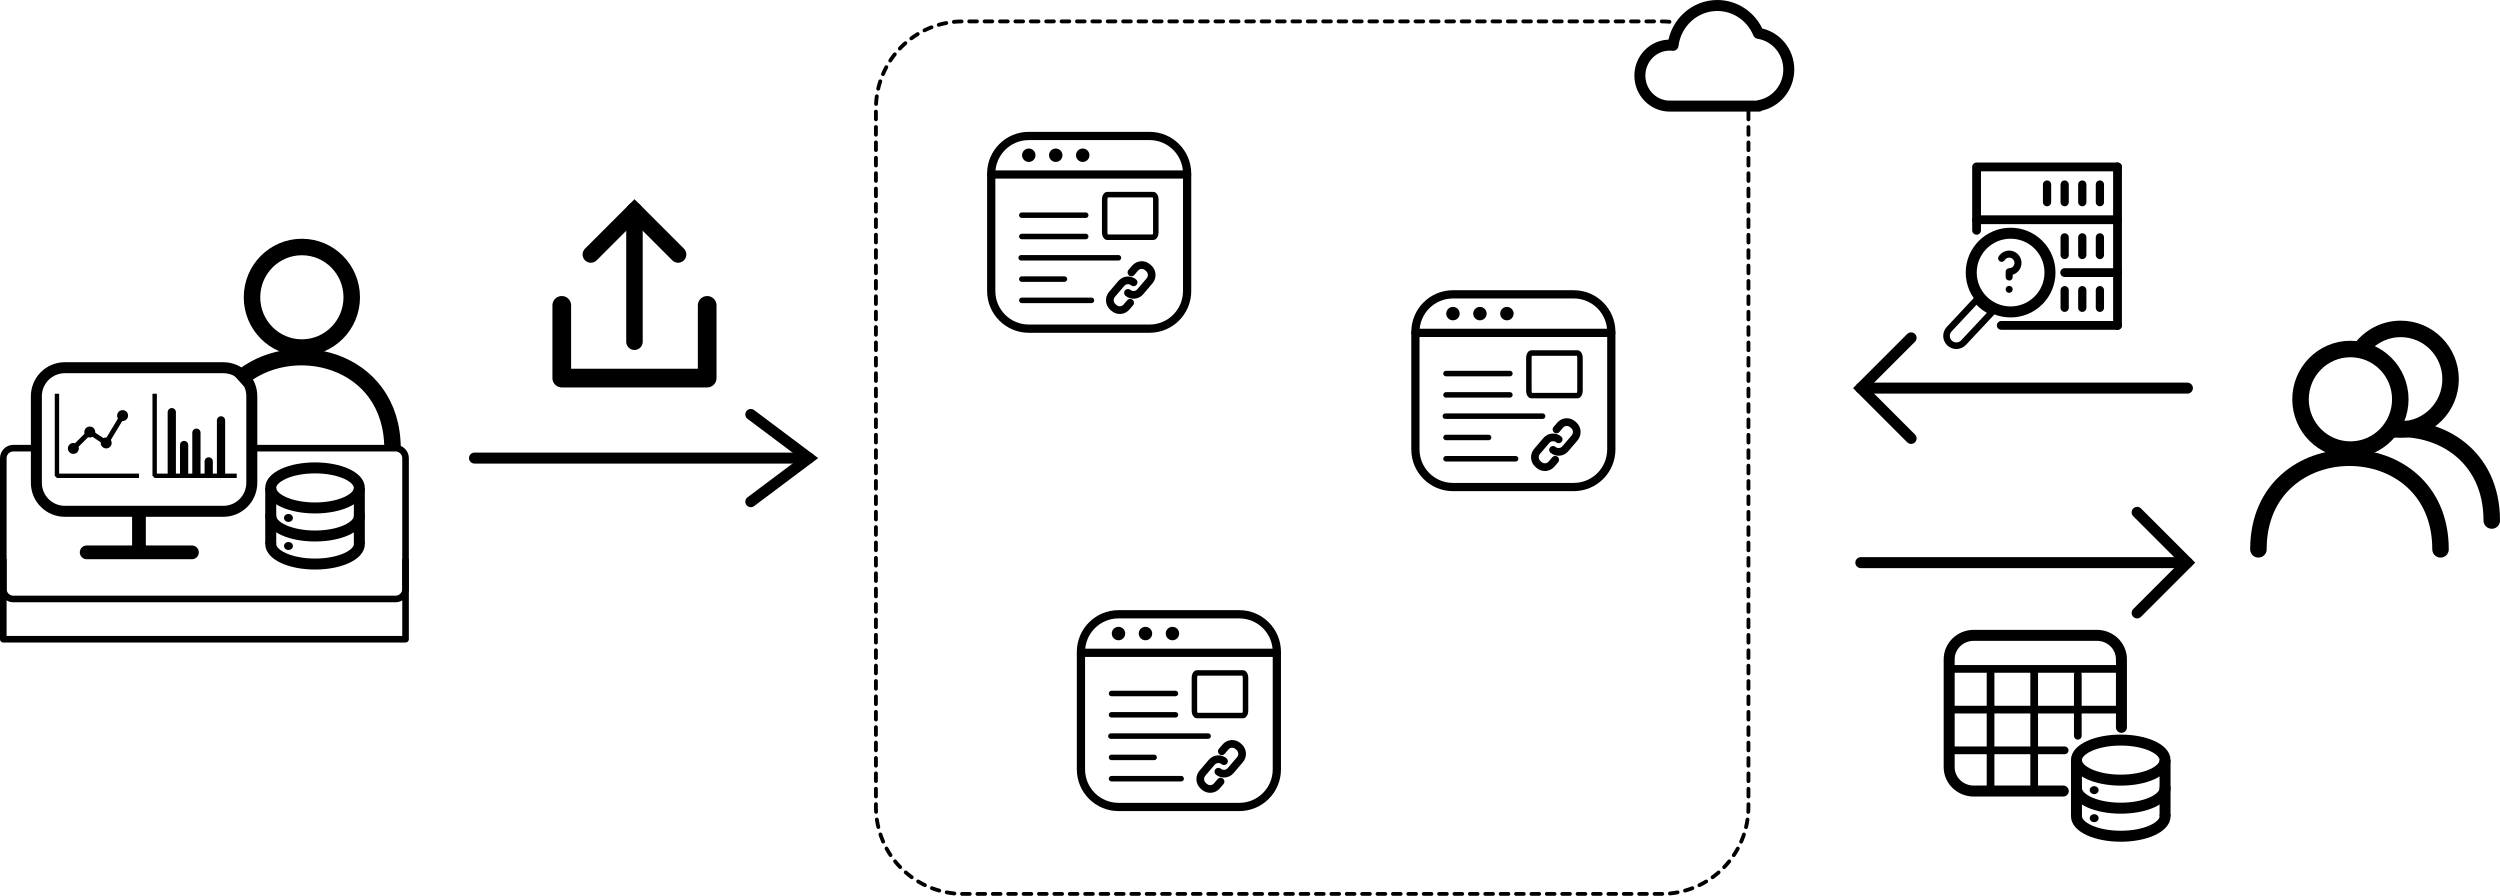
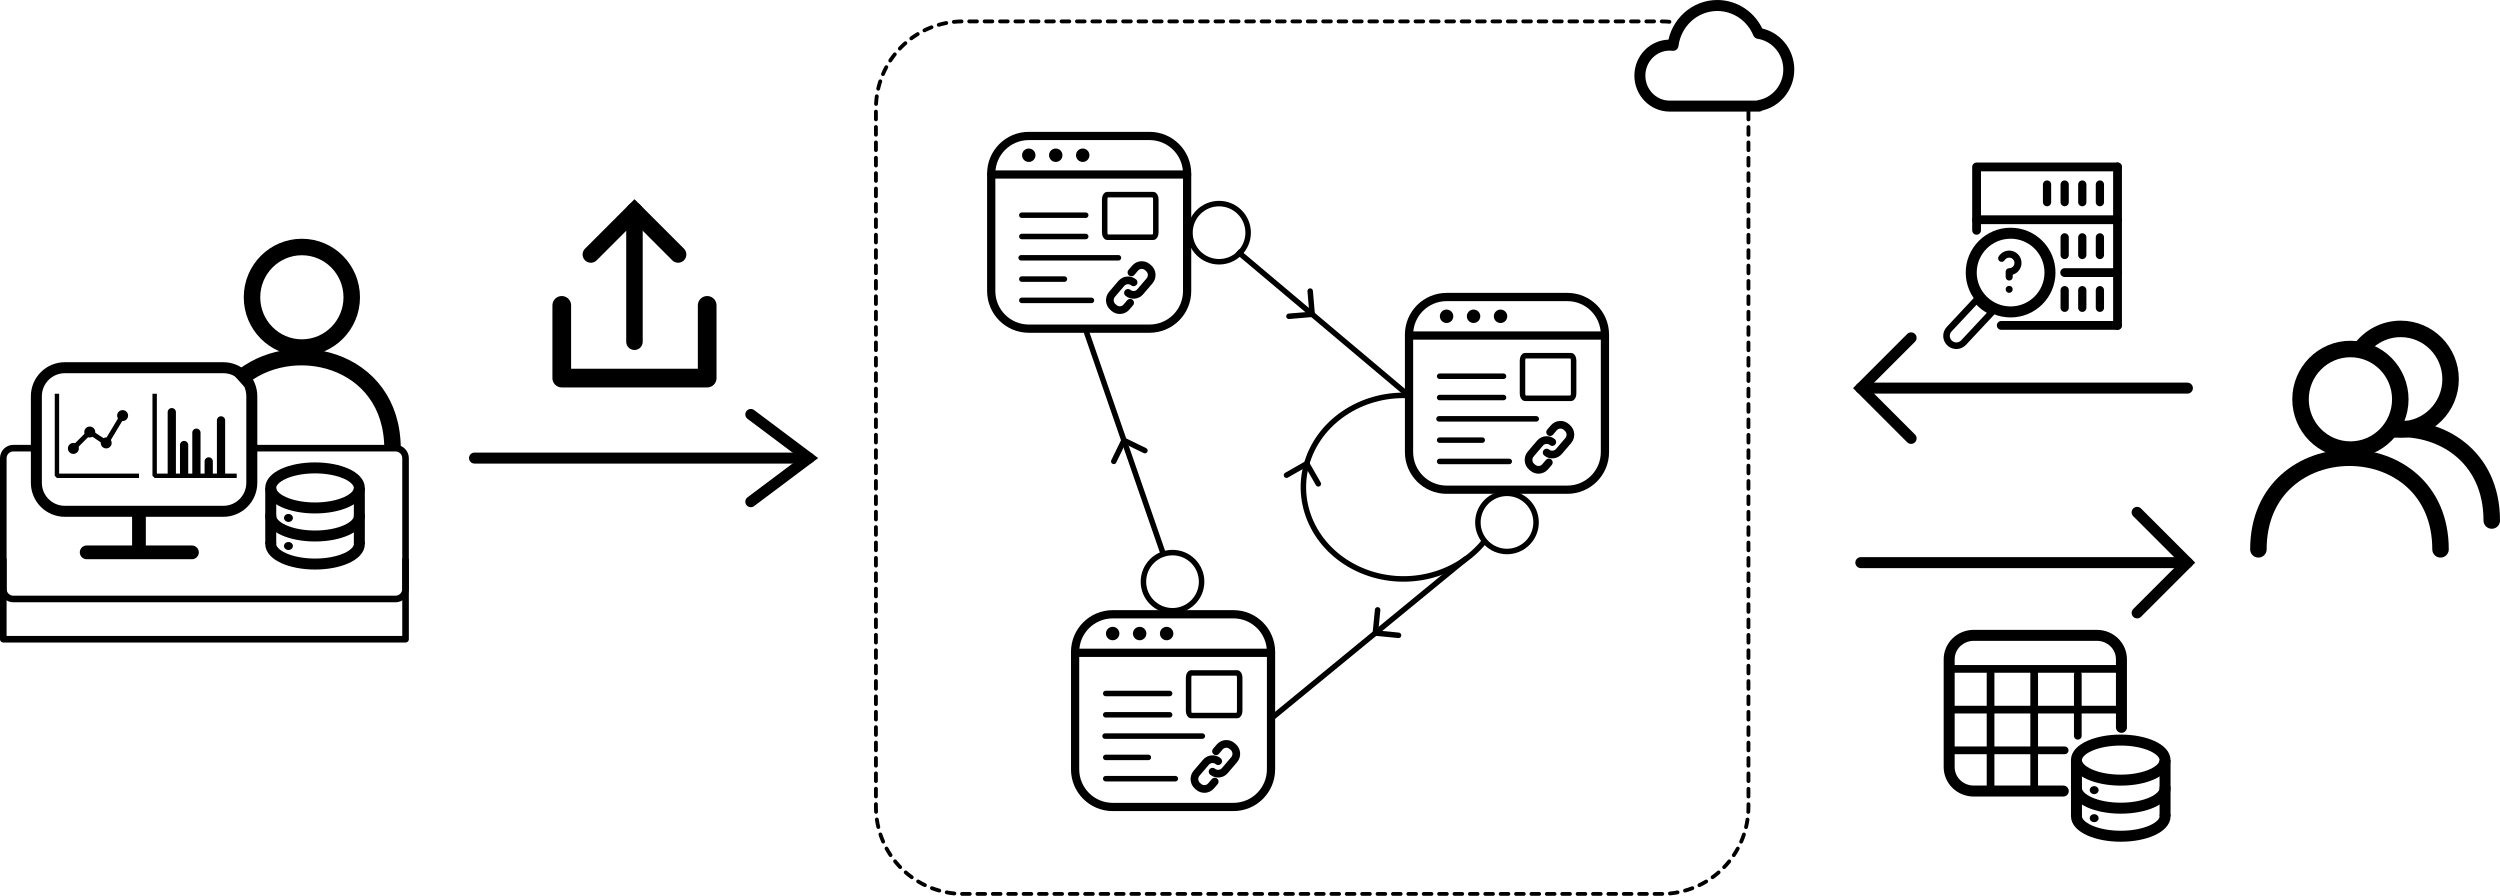
- <svg xmlns="http://www.w3.org/2000/svg" width="227.431mm" height="81.496mm" viewBox="0 0 227.431 81.496" version="1.1" id="svg653" xml:space="preserve">
+ <svg xmlns="http://www.w3.org/2000/svg" xml:space="preserve" id="svg653" version="1.1" viewBox="0 0 227.431 81.496" height="81.496mm" width="227.431mm">
  <defs id="defs650">
    <rect x="20" y="420" width="86.876" height="21.833" id="rect10277" />
    <rect x="170" y="155" width="100" height="35" id="rect10271" />
  </defs>
  <g id="layer5" transform="translate(-0.4892395)">
    <ellipse style="fill:none;stroke:#000000;stroke-width:1.5;stroke-linecap:butt;stroke-linejoin:bevel;stroke-dasharray:none;stroke-opacity:1" id="head-7" cx="214.312" cy="36.326" rx="4.538" ry="4.576" />
    <path style="fill:none;stroke:#000000;stroke-width:1.5;stroke-linecap:round;stroke-linejoin:bevel;stroke-dasharray:none;stroke-opacity:1" d="m 205.942,49.975 c 0,-11.112 16.568,-11.112 16.568,0" id="path43144-1" />
    <path style="fill:none;stroke:#000000;stroke-width:1.5;stroke-linecap:butt;stroke-linejoin:bevel;stroke-dasharray:none;stroke-opacity:1" d="m 215.189,31.844 a 4.538,4.576 0 0 1 3.698,-1.923 4.538,4.576 0 0 1 4.538,4.576 v 0 a 4.538,4.576 0 0 1 -4.538,4.576 4.538,4.576 0 0 1 -0.912,-0.093" id="head-0" />
    <path id="path43144-3" style="fill:none;stroke:#000000;stroke-width:1.5;stroke-linecap:round;stroke-linejoin:bevel;stroke-dasharray:none;stroke-opacity:1" d="m 218.014,39.06 c 4.411,-0.418 9.156,2.346 9.156,8.293" />
  </g>
  <g id="layer13" transform="translate(-0.4892395)">
    <g id="layer1-5-0" transform="matrix(3.457632,0,0,3.457632,160.1036,90.30577)" style="stroke:#000000;stroke-width:0.289;stroke-dasharray:none;stroke-opacity:1">
      <ellipse style="fill:none;stroke:#000000;stroke-width:0.289;stroke-linecap:round;stroke-linejoin:bevel;stroke-dasharray:none;stroke-opacity:1" id="path51299-21" cx="9.635" cy="-6.119" rx="1.166" ry="0.527" />
      <path id="path52558-0" style="fill:none;stroke:#000000;stroke-width:0.289;stroke-linecap:round;stroke-linejoin:bevel;stroke-dasharray:none;stroke-opacity:1" d="m 8.47,-5.381 a 1.166,0.527 0 0 0 1.166,0.527 1.166,0.527 0 0 0 1.166,-0.527" />
      <path id="path52558-9-5" style="fill:none;stroke:#000000;stroke-width:0.289;stroke-linecap:round;stroke-linejoin:bevel;stroke-dasharray:none;stroke-opacity:1" d="m 8.47,-4.643 a 1.166,0.527 0 0 0 1.166,0.527 1.166,0.527 0 0 0 1.166,-0.527" />
      <path style="fill:none;stroke:#000000;stroke-width:0.289;stroke-linecap:butt;stroke-linejoin:bevel;stroke-dasharray:none;stroke-opacity:1" d="m 8.47,-6.119 v 1.476" id="path51781-11" />
      <path style="display:inline;fill:none;stroke:#000000;stroke-width:0.289;stroke-linecap:butt;stroke-linejoin:bevel;stroke-dasharray:none;stroke-opacity:1" d="m 10.801,-6.119 v 1.476" id="path51783-08" />
      <ellipse style="fill:#000000;fill-opacity:1;stroke:none;stroke-width:0.289;stroke-linecap:round;stroke-linejoin:miter;stroke-dasharray:none;stroke-opacity:1" id="path52588-5" cx="8.936" cy="-5.329" rx="0.117" ry="0.105" />
      <ellipse style="fill:#000000;fill-opacity:1;stroke:none;stroke-width:0.289;stroke-linecap:round;stroke-linejoin:miter;stroke-dasharray:none;stroke-opacity:1" id="path52588-7-0" cx="8.936" cy="-4.591" rx="0.117" ry="0.105" />
    </g>
    <g id="layer15">
      <path id="rect10556" style="fill:none;fill-opacity:1;stroke:#000000;stroke-width:1;stroke-linecap:round;stroke-linejoin:miter;stroke-dasharray:none;stroke-dashoffset:0;stroke-opacity:1" d="m 188.19,71.964 h -8.141 c -1.24,0 -2.239,-0.972 -2.239,-2.179 v -9.807 c 0,-1.207 0.998,-2.179 2.239,-2.179 v 0 h 11.194 c 1.24,0 2.239,0.972 2.239,2.179 v 6.191" />
      <path style="fill:none;fill-opacity:1;stroke:#000000;stroke-width:0.7;stroke-linecap:butt;stroke-linejoin:miter;stroke-dasharray:none;stroke-dashoffset:0;stroke-opacity:1" d="m 177.606,60.851 h 15.875" id="path10626" />
      <path style="fill:none;fill-opacity:1;stroke:#000000;stroke-width:0.7;stroke-linecap:square;stroke-linejoin:miter;stroke-dasharray:none;stroke-dashoffset:0;stroke-opacity:1" d="m 177.885,64.556 h 14.789" id="path10634" />
      <path style="fill:none;fill-opacity:1;stroke:#000000;stroke-width:0.7;stroke-linecap:round;stroke-linejoin:miter;stroke-dasharray:none;stroke-dashoffset:0;stroke-opacity:1" d="m 178.009,68.26 h 10.308" id="path10636" />
      <path style="fill:none;fill-opacity:1;stroke:#000000;stroke-width:0.7;stroke-linecap:square;stroke-linejoin:miter;stroke-dasharray:none;stroke-dashoffset:0;stroke-opacity:1" d="m 181.575,61.329 v 10.128" id="path10628" />
      <path style="fill:none;fill-opacity:1;stroke:#000000;stroke-width:0.7;stroke-linecap:square;stroke-linejoin:miter;stroke-dasharray:none;stroke-dashoffset:0;stroke-opacity:1" d="M 185.544,61.329 V 71.507" id="path10630" />
      <path style="fill:none;fill-opacity:1;stroke:#000000;stroke-width:0.7;stroke-linecap:round;stroke-linejoin:miter;stroke-dasharray:none;stroke-dashoffset:0;stroke-opacity:1" d="m 189.513,61.344 v 5.592" id="path10632" />
    </g>
    <path style="fill:none;fill-opacity:1;stroke:#000000;stroke-width:1;stroke-linecap:round;stroke-linejoin:miter;stroke-dasharray:none;stroke-dashoffset:0;stroke-opacity:1;paint-order:normal" d="m 194.909,46.61 4.574,4.574 -4.574,4.574" id="path106938-8" />
    <path style="fill:none;fill-opacity:1;stroke:#000000;stroke-width:1;stroke-linecap:round;stroke-linejoin:round;stroke-dasharray:none;stroke-dashoffset:0;stroke-opacity:1" d="m 169.773,51.184 h 29.71" id="path82056-6" />
  </g>
  <g id="layer12" transform="translate(-0.4892395)">
    <g id="layer1-59" transform="matrix(1.21147,0,0,1.210878,177.0984,13.58439)" style="stroke-width:0.222">
      <path style="fill:none;stroke:#000000;stroke-width:0.619;stroke-linecap:round;stroke-linejoin:round;stroke-dasharray:none" d="M 11.906,10.583 V 11.906" id="path83544" />
      <path style="fill:none;stroke:#000000;stroke-width:0.619;stroke-linecap:round;stroke-linejoin:round;stroke-dasharray:none" d="M 10.583,10.583 V 11.906" id="path84058" />
      <path style="fill:none;stroke:#000000;stroke-width:0.619;stroke-linecap:round;stroke-linejoin:round;stroke-dasharray:none" d="M 9.26,10.583 V 11.906" id="path84060" />
      <path style="fill:none;stroke:#000000;stroke-width:0.619;stroke-linecap:round;stroke-linejoin:round;stroke-dasharray:none" d="M 11.906,6.615 V 7.937" id="path83542" />
      <path style="fill:none;stroke:#000000;stroke-width:0.619;stroke-linecap:round;stroke-linejoin:round;stroke-dasharray:none" d="M 10.583,6.615 V 7.937" id="path84056" />
      <path style="fill:none;stroke:#000000;stroke-width:0.619;stroke-linecap:round;stroke-linejoin:round;stroke-dasharray:none" d="M 9.26,6.615 V 7.937" id="path84062" />
      <path style="fill:none;stroke:#000000;stroke-width:0.619;stroke-linecap:round;stroke-linejoin:round;stroke-dasharray:none" d="M 11.906,2.646 V 3.969" id="path83538" />
      <path style="fill:none;stroke:#000000;stroke-width:0.619;stroke-linecap:round;stroke-linejoin:round;stroke-dasharray:none" d="M 10.583,2.646 V 3.969" id="path84054" />
      <path style="fill:none;stroke:#000000;stroke-width:0.619;stroke-linecap:round;stroke-linejoin:round;stroke-dasharray:none" d="M 9.26,2.646 V 3.969" id="path84064" />
      <path style="fill:none;stroke:#000000;stroke-width:0.619;stroke-linecap:round;stroke-linejoin:round;stroke-dasharray:none" d="M 7.937,2.646 V 3.969" id="path84066" />
      <path style="fill:none;stroke:#000000;stroke-width:0.661;stroke-linecap:round;stroke-linejoin:round;stroke-dasharray:none" d="M 13.229,5.292 H 2.646" id="path84050" />
      <path style="fill:none;stroke:#000000;stroke-width:0.661;stroke-linecap:round;stroke-linejoin:round;stroke-dasharray:none" d="M 13.229,9.26 H 9.26" id="path84048" />
      <path style="fill:none;stroke:#000000;stroke-width:0.661;stroke-linecap:round;stroke-linejoin:round;stroke-dasharray:none" d="M 13.229,1.323 V 13.229" id="path83546" />
      <path style="fill:none;stroke:#000000;stroke-width:0.661;stroke-linecap:round;stroke-linejoin:round;stroke-dasharray:none" d="M 13.229,13.229 H 4.498" id="path84046" />
      <path style="fill:none;stroke:#000000;stroke-width:0.661;stroke-linecap:round;stroke-linejoin:round;stroke-dasharray:none" d="M 2.646,6.085 V 1.323 l 10.583,10e-8" id="path84052" />
      <path id="rect83548" style="fill:none;stroke:#000000;stroke-width:0.495;stroke-linecap:round;stroke-linejoin:round;stroke-dasharray:none" d="m 2.649,11.306 -2.061,2.206 c -0.28,0.299 -0.264,0.765 0.035,1.045 0.299,0.28 0.765,0.263 1.045,-0.036 l 2.161,-2.313 A 2.957,2.957 0 0 1 3.67,12.136 2.957,2.957 0 0 1 3.499,12.045 2.957,2.957 0 0 1 3.335,11.943 2.957,2.957 0 0 1 3.177,11.83 2.957,2.957 0 0 1 3.028,11.707 2.957,2.957 0 0 1 2.887,11.575 2.957,2.957 0 0 1 2.755,11.434 2.957,2.957 0 0 1 2.649,11.306 Z" />
      <circle style="fill:none;stroke:#000000;stroke-width:0.826;stroke-linecap:round;stroke-linejoin:round;stroke-dasharray:none" id="path84044" cx="5.201" cy="9.26" r="2.957" />
      <path fill="#000000" d="m 6.019,8.534 a 0.926,0.926 0 0 0 -1.728,-0.463 0.265,0.265 0 0 0 0.458,0.265 0.398,0.398 0 0 1 0.344,-0.198 0.397,0.397 0 1 1 0,0.794 h -6.46e-4 a 0.251,0.251 0 0 0 -0.05,0.01 0.273,0.273 0 0 0 -0.053,0.011 0.26,0.26 0 0 0 -0.041,0.028 0.267,0.267 0 0 0 -0.043,0.029 0.266,0.266 0 0 0 -0.031,0.046 0.259,0.259 0 0 0 -0.026,0.038 0.271,0.271 0 0 0 -0.011,0.056 0.251,0.251 0 0 0 -0.009,0.047 v 0.265 l 6.14e-4,0.003 2.91e-4,0.13 a 0.265,0.265 0 0 0 0.265,0.264 h 6.45e-4 a 0.265,0.265 0 0 0 0.264,-0.265 l -4.05e-4,-0.175 a 0.924,0.924 0 0 0 0.661,-0.883 z m -1.112,1.797 a 0.265,0.265 0 0 0 0.185,0.452 0.274,0.274 0 0 0 0.188,-0.077 0.269,0.269 0 0 0 0,-0.376 0.274,0.274 0 0 0 -0.373,-2.1e-5 z" id="path84447" style="stroke-width:0.059" />
    </g>
    <path style="fill:none;fill-opacity:1;stroke:#000000;stroke-width:1;stroke-linecap:round;stroke-linejoin:round;stroke-dasharray:none;stroke-dashoffset:0;stroke-opacity:1" d="M 199.483,35.309 H 169.773" id="path82056" />
    <path style="fill:none;fill-opacity:1;stroke:#000000;stroke-width:1;stroke-linecap:round;stroke-linejoin:miter;stroke-dasharray:none;stroke-dashoffset:0;stroke-opacity:1;paint-order:normal" d="m 174.347,30.735 -4.574,4.574 4.574,4.574" id="path106938" />
  </g>
  <g id="layer11" transform="translate(-0.4892395)">
    <path style="fill:none;stroke:#000000;stroke-width:1;stroke-linecap:round;stroke-linejoin:round;stroke-dasharray:none;stroke-dashoffset:0;stroke-opacity:1" d="M 43.656,41.672 H 74.083" id="path8798" />
    <path style="fill:none;stroke:#000000;stroke-width:1;stroke-linecap:round;stroke-linejoin:miter;stroke-dasharray:none;stroke-dashoffset:0;stroke-opacity:1" d="m 68.792,37.703 5.292,3.969 -5.292,3.969" id="path8807" />
    <path style="fill:none;stroke:#000000;stroke-width:1.7;stroke-linecap:round;stroke-linejoin:round;stroke-dasharray:none;stroke-dashoffset:0;stroke-opacity:1" d="m 64.823,27.781 v 6.615 H 51.594 v -6.615" id="path10263" />
    <path style="fill:none;stroke:#000000;stroke-width:1.5;stroke-linecap:round;stroke-linejoin:round;stroke-dasharray:none;stroke-dashoffset:0;stroke-opacity:1" d="M 58.208,31.089 V 19.182" id="path10265" />
    <path style="fill:none;stroke:#000000;stroke-width:1.5;stroke-linecap:round;stroke-linejoin:miter;stroke-dasharray:none;stroke-dashoffset:0;stroke-opacity:1" d="m 54.24,23.151 3.969,-3.969 3.969,3.969" id="path10267" />
  </g>
  <g id="layer6" transform="translate(-0.4892395)">
    <g id="layer7">
      <rect style="fill:none;stroke:#000000;stroke-width:0.5;stroke-linecap:round;stroke-linejoin:round;stroke-dasharray:none" id="rect55401" width="4.65" height="3.875" x="100.986" y="17.707" ry="0.438" rx="0.231" />
      <rect style="fill:none;stroke:#000000;stroke-width:0.75;stroke-linecap:round;stroke-linejoin:round;stroke-dasharray:none" id="rect55313" width="17.822" height="17.53" x="90.663" y="12.369" ry="3.419" />
      <path style="fill:none;stroke:#000000;stroke-width:0.75;stroke-linecap:round;stroke-linejoin:round;stroke-dasharray:none" d="M 90.669,15.875 H 108.479" id="path55315" />
      <ellipse style="fill:#000000;fill-opacity:1;stroke:none;stroke-width:0.307;stroke-linejoin:miter;stroke-dasharray:none;stroke-dashoffset:0;stroke-opacity:1" id="path20553-2" cx="94.079" cy="14.122" rx="0.611" ry="0.611" />
      <ellipse style="fill:#000000;fill-opacity:1;stroke:none;stroke-width:0.307;stroke-linejoin:miter;stroke-dasharray:none;stroke-dashoffset:0;stroke-opacity:1" id="path20553-6-9" cx="96.533" cy="14.122" rx="0.611" ry="0.611" />
      <ellipse style="fill:#000000;fill-opacity:1;stroke:none;stroke-width:0.307;stroke-linejoin:miter;stroke-dasharray:none;stroke-dashoffset:0;stroke-opacity:1" id="path20553-6-2-3" cx="98.987" cy="14.122" rx="0.611" ry="0.611" />
      <path style="fill:none;stroke:#000000;stroke-width:0.5;stroke-linecap:round;stroke-linejoin:round;stroke-dasharray:none" d="m 93.447,19.577 h 5.812" id="path55391" />
      <path style="fill:none;stroke:#000000;stroke-width:0.5;stroke-linecap:round;stroke-linejoin:round;stroke-dasharray:none" d="m 93.447,21.514 h 5.812" id="path55393" />
      <path style="fill:none;stroke:#000000;stroke-width:0.5;stroke-linecap:round;stroke-linejoin:round;stroke-dasharray:none" d="m 93.387,23.452 h 8.848" id="path55395" />
      <path style="fill:none;stroke:#000000;stroke-width:0.5;stroke-linecap:round;stroke-linejoin:round;stroke-dasharray:none" d="m 93.447,25.389 h 3.875" id="path55397" />
      <path style="fill:none;stroke:#000000;stroke-width:0.5;stroke-linecap:round;stroke-linejoin:round;stroke-dasharray:none" d="m 93.447,27.326 h 6.333" id="path55399" />
      <path id="path6273" style="fill:none;stroke:#000000;stroke-width:0.7;stroke-linecap:round;stroke-linejoin:round;stroke-dasharray:none;stroke-opacity:1" d="m 103.417,24.785 0.331,-0.388 c 0.292,-0.342 0.799,-0.38 1.137,-0.084 l 0.098,0.086 c 0.338,0.296 0.375,0.81 0.083,1.152 l -0.845,0.99 c -0.286,0.336 -0.78,0.378 -1.118,0.101" />
      <path id="path6273-5" style="fill:none;stroke:#000000;stroke-width:0.7;stroke-linecap:round;stroke-linejoin:round;stroke-dasharray:none;stroke-opacity:1" d="m 103.3,27.543 -0.331,0.388 c -0.292,0.342 -0.799,0.38 -1.137,0.084 l -0.098,-0.086 c -0.338,-0.296 -0.375,-0.81 -0.083,-1.152 l 0.845,-0.99 c 0.286,-0.336 0.78,-0.378 1.118,-0.101" />
    </g>
    <g id="layer8">
-       <rect style="fill:none;stroke:#000000;stroke-width:0.5;stroke-linecap:round;stroke-linejoin:round;stroke-dasharray:none" id="rect55401-9" width="4.65" height="3.875" x="139.575" y="32.115" ry="0.438" rx="0.231" />
-       <rect style="fill:none;stroke:#000000;stroke-width:0.75;stroke-linecap:round;stroke-linejoin:round;stroke-dasharray:none" id="rect55313-2" width="17.822" height="17.53" x="129.252" y="26.777" ry="3.419" />
-       <path style="fill:none;stroke:#000000;stroke-width:0.75;stroke-linecap:round;stroke-linejoin:round;stroke-dasharray:none" d="m 129.258,30.283 h 17.811" id="path55315-2" />
-       <ellipse style="fill:#000000;fill-opacity:1;stroke:none;stroke-width:0.307;stroke-linejoin:miter;stroke-dasharray:none;stroke-dashoffset:0;stroke-opacity:1" id="path20553-2-8" cx="132.668" cy="28.53" rx="0.611" ry="0.611" />
-       <ellipse style="fill:#000000;fill-opacity:1;stroke:none;stroke-width:0.307;stroke-linejoin:miter;stroke-dasharray:none;stroke-dashoffset:0;stroke-opacity:1" id="path20553-6-9-9" cx="135.122" cy="28.53" rx="0.611" ry="0.611" />
-       <ellipse style="fill:#000000;fill-opacity:1;stroke:none;stroke-width:0.307;stroke-linejoin:miter;stroke-dasharray:none;stroke-dashoffset:0;stroke-opacity:1" id="path20553-6-2-3-7" cx="137.576" cy="28.53" rx="0.611" ry="0.611" />
-       <path style="fill:none;stroke:#000000;stroke-width:0.5;stroke-linecap:round;stroke-linejoin:round;stroke-dasharray:none" d="m 132.036,33.985 h 5.812" id="path55391-3" />
-       <path style="fill:none;stroke:#000000;stroke-width:0.5;stroke-linecap:round;stroke-linejoin:round;stroke-dasharray:none" d="m 132.036,35.923 h 5.812" id="path55393-6" />
-       <path style="fill:none;stroke:#000000;stroke-width:0.5;stroke-linecap:round;stroke-linejoin:round;stroke-dasharray:none" d="m 131.976,37.86 h 8.848" id="path55395-1" />
-       <path style="fill:none;stroke:#000000;stroke-width:0.5;stroke-linecap:round;stroke-linejoin:round;stroke-dasharray:none" d="m 132.036,39.797 h 3.875" id="path55397-2" />
-       <path style="fill:none;stroke:#000000;stroke-width:0.5;stroke-linecap:round;stroke-linejoin:round;stroke-dasharray:none" d="m 132.036,41.735 h 6.333" id="path55399-9" />
-       <path id="path6273-6" style="fill:none;stroke:#000000;stroke-width:0.7;stroke-linecap:round;stroke-linejoin:round;stroke-dasharray:none;stroke-opacity:1" d="m 142.086,39.07 0.331,-0.388 c 0.292,-0.342 0.799,-0.38 1.137,-0.084 l 0.098,0.086 c 0.338,0.296 0.375,0.81 0.083,1.152 l -0.845,0.99 c -0.286,0.336 -0.78,0.378 -1.118,0.101" />
-       <path id="path6273-5-4" style="fill:none;stroke:#000000;stroke-width:0.7;stroke-linecap:round;stroke-linejoin:round;stroke-dasharray:none;stroke-opacity:1" d="m 141.969,41.828 -0.331,0.388 c -0.292,0.342 -0.799,0.38 -1.137,0.084 l -0.098,-0.086 c -0.338,-0.296 -0.375,-0.81 -0.083,-1.152 l 0.845,-0.99 c 0.286,-0.336 0.78,-0.378 1.118,-0.101" />
+       <rect style="fill:none;stroke:#000000;stroke-width:0.5;stroke-linecap:round;stroke-linejoin:round;stroke-dasharray:none" id="rect55401-9" width="4.65" height="3.875" x="138.995" y="32.358" ry="0.438" rx="0.231" />
+       <rect style="fill:none;stroke:#000000;stroke-width:0.75;stroke-linecap:round;stroke-linejoin:round;stroke-dasharray:none" id="rect55313-2" width="17.822" height="17.53" x="128.672" y="27.02" ry="3.419" />
+       <path style="fill:none;stroke:#000000;stroke-width:0.75;stroke-linecap:round;stroke-linejoin:round;stroke-dasharray:none" d="m 128.678,30.526 h 17.811" id="path55315-2" />
+       <ellipse style="fill:#000000;fill-opacity:1;stroke:none;stroke-width:0.307;stroke-linejoin:miter;stroke-dasharray:none;stroke-dashoffset:0;stroke-opacity:1" id="path20553-2-8" cx="132.088" cy="28.773" rx="0.611" ry="0.611" />
+       <ellipse style="fill:#000000;fill-opacity:1;stroke:none;stroke-width:0.307;stroke-linejoin:miter;stroke-dasharray:none;stroke-dashoffset:0;stroke-opacity:1" id="path20553-6-9-9" cx="134.543" cy="28.773" rx="0.611" ry="0.611" />
+       <ellipse style="fill:#000000;fill-opacity:1;stroke:none;stroke-width:0.307;stroke-linejoin:miter;stroke-dasharray:none;stroke-dashoffset:0;stroke-opacity:1" id="path20553-6-2-3-7" cx="136.997" cy="28.773" rx="0.611" ry="0.611" />
+       <path style="fill:none;stroke:#000000;stroke-width:0.5;stroke-linecap:round;stroke-linejoin:round;stroke-dasharray:none" d="m 131.456,34.228 h 5.812" id="path55391-3" />
+       <path style="fill:none;stroke:#000000;stroke-width:0.5;stroke-linecap:round;stroke-linejoin:round;stroke-dasharray:none" d="m 131.456,36.165 h 5.812" id="path55393-6" />
+       <path style="fill:none;stroke:#000000;stroke-width:0.5;stroke-linecap:round;stroke-linejoin:round;stroke-dasharray:none" d="m 131.397,38.103 h 8.848" id="path55395-1" />
+       <path style="fill:none;stroke:#000000;stroke-width:0.5;stroke-linecap:round;stroke-linejoin:round;stroke-dasharray:none" d="m 131.456,40.04 h 3.875" id="path55397-2" />
+       <path style="fill:none;stroke:#000000;stroke-width:0.5;stroke-linecap:round;stroke-linejoin:round;stroke-dasharray:none" d="m 131.456,41.977 h 6.333" id="path55399-9" />
+       <path id="path6273-6" style="fill:none;stroke:#000000;stroke-width:0.7;stroke-linecap:round;stroke-linejoin:round;stroke-dasharray:none;stroke-opacity:1" d="m 141.507,39.313 0.331,-0.388 c 0.292,-0.342 0.799,-0.38 1.137,-0.084 l 0.098,0.086 c 0.338,0.296 0.375,0.81 0.083,1.152 l -0.845,0.99 c -0.286,0.336 -0.78,0.378 -1.118,0.101" />
+       <path id="path6273-5-4" style="fill:none;stroke:#000000;stroke-width:0.7;stroke-linecap:round;stroke-linejoin:round;stroke-dasharray:none;stroke-opacity:1" d="m 141.39,42.071 -0.331,0.388 c -0.292,0.342 -0.799,0.38 -1.137,0.084 l -0.098,-0.086 c -0.338,-0.296 -0.375,-0.81 -0.083,-1.152 l 0.845,-0.99 c 0.286,-0.336 0.78,-0.378 1.118,-0.101" />
    </g>
    <g id="layer9">
-       <rect style="fill:none;stroke:#000000;stroke-width:0.5;stroke-linecap:round;stroke-linejoin:round;stroke-dasharray:none" id="rect55401-94" width="4.65" height="3.875" x="109.148" y="61.219" ry="0.438" rx="0.231" />
-       <rect style="fill:none;stroke:#000000;stroke-width:0.75;stroke-linecap:round;stroke-linejoin:round;stroke-dasharray:none" id="rect55313-7" width="17.822" height="17.53" x="98.825" y="55.882" ry="3.419" />
-       <path style="fill:none;stroke:#000000;stroke-width:0.75;stroke-linecap:round;stroke-linejoin:round;stroke-dasharray:none" d="M 98.83,59.388 H 116.641" id="path55315-8" />
-       <ellipse style="fill:#000000;fill-opacity:1;stroke:none;stroke-width:0.307;stroke-linejoin:miter;stroke-dasharray:none;stroke-dashoffset:0;stroke-opacity:1" id="path20553-2-4" cx="102.241" cy="57.635" rx="0.611" ry="0.611" />
-       <ellipse style="fill:#000000;fill-opacity:1;stroke:none;stroke-width:0.307;stroke-linejoin:miter;stroke-dasharray:none;stroke-dashoffset:0;stroke-opacity:1" id="path20553-6-9-5" cx="104.695" cy="57.635" rx="0.611" ry="0.611" />
-       <ellipse style="fill:#000000;fill-opacity:1;stroke:none;stroke-width:0.307;stroke-linejoin:miter;stroke-dasharray:none;stroke-dashoffset:0;stroke-opacity:1" id="path20553-6-2-3-0" cx="107.149" cy="57.635" rx="0.611" ry="0.611" />
-       <path style="fill:none;stroke:#000000;stroke-width:0.5;stroke-linecap:round;stroke-linejoin:round;stroke-dasharray:none" d="m 101.609,63.089 h 5.812" id="path55391-36" />
-       <path style="fill:none;stroke:#000000;stroke-width:0.5;stroke-linecap:round;stroke-linejoin:round;stroke-dasharray:none" d="m 101.609,65.027 h 5.812" id="path55393-1" />
-       <path style="fill:none;stroke:#000000;stroke-width:0.5;stroke-linecap:round;stroke-linejoin:round;stroke-dasharray:none" d="m 101.549,66.964 h 8.848" id="path55395-0" />
-       <path style="fill:none;stroke:#000000;stroke-width:0.5;stroke-linecap:round;stroke-linejoin:round;stroke-dasharray:none" d="m 101.609,68.902 h 3.875" id="path55397-6" />
-       <path style="fill:none;stroke:#000000;stroke-width:0.5;stroke-linecap:round;stroke-linejoin:round;stroke-dasharray:none" d="m 101.609,70.839 h 6.333" id="path55399-3" />
-       <path id="path6273-62" style="fill:none;stroke:#000000;stroke-width:0.7;stroke-linecap:round;stroke-linejoin:round;stroke-dasharray:none;stroke-opacity:1" d="m 111.642,68.345 0.331,-0.388 c 0.292,-0.342 0.799,-0.38 1.137,-0.084 l 0.098,0.086 c 0.338,0.296 0.375,0.81 0.083,1.152 l -0.845,0.99 c -0.286,0.336 -0.78,0.378 -1.118,0.101" />
-       <path id="path6273-5-5" style="fill:none;stroke:#000000;stroke-width:0.7;stroke-linecap:round;stroke-linejoin:round;stroke-dasharray:none;stroke-opacity:1" d="m 111.525,71.104 -0.331,0.388 c -0.292,0.342 -0.799,0.38 -1.137,0.084 l -0.098,-0.086 c -0.338,-0.296 -0.375,-0.81 -0.083,-1.152 l 0.845,-0.99 c 0.286,-0.336 0.78,-0.378 1.118,-0.101" />
+       <rect style="fill:none;stroke:#000000;stroke-width:0.5;stroke-linecap:round;stroke-linejoin:round;stroke-dasharray:none" id="rect55401-94" width="4.65" height="3.875" x="108.618" y="61.219" ry="0.438" rx="0.231" />
+       <rect style="fill:none;stroke:#000000;stroke-width:0.75;stroke-linecap:round;stroke-linejoin:round;stroke-dasharray:none" id="rect55313-7" width="17.822" height="17.53" x="98.295" y="55.882" ry="3.419" />
+       <path style="fill:none;stroke:#000000;stroke-width:0.75;stroke-linecap:round;stroke-linejoin:round;stroke-dasharray:none" d="m 98.301,59.388 h 17.811" id="path55315-8" />
+       <ellipse style="fill:#000000;fill-opacity:1;stroke:none;stroke-width:0.307;stroke-linejoin:miter;stroke-dasharray:none;stroke-dashoffset:0;stroke-opacity:1" id="path20553-2-4" cx="101.712" cy="57.635" rx="0.611" ry="0.611" />
+       <ellipse style="fill:#000000;fill-opacity:1;stroke:none;stroke-width:0.307;stroke-linejoin:miter;stroke-dasharray:none;stroke-dashoffset:0;stroke-opacity:1" id="path20553-6-9-5" cx="104.166" cy="57.635" rx="0.611" ry="0.611" />
+       <ellipse style="fill:#000000;fill-opacity:1;stroke:none;stroke-width:0.307;stroke-linejoin:miter;stroke-dasharray:none;stroke-dashoffset:0;stroke-opacity:1" id="path20553-6-2-3-0" cx="106.62" cy="57.635" rx="0.611" ry="0.611" />
+       <path style="fill:none;stroke:#000000;stroke-width:0.5;stroke-linecap:round;stroke-linejoin:round;stroke-dasharray:none" d="m 101.08,63.089 h 5.812" id="path55391-36" />
+       <path style="fill:none;stroke:#000000;stroke-width:0.5;stroke-linecap:round;stroke-linejoin:round;stroke-dasharray:none" d="m 101.08,65.027 h 5.812" id="path55393-1" />
+       <path style="fill:none;stroke:#000000;stroke-width:0.5;stroke-linecap:round;stroke-linejoin:round;stroke-dasharray:none" d="m 101.02,66.964 h 8.848" id="path55395-0" />
+       <path style="fill:none;stroke:#000000;stroke-width:0.5;stroke-linecap:round;stroke-linejoin:round;stroke-dasharray:none" d="m 101.08,68.902 h 3.875" id="path55397-6" />
+       <path style="fill:none;stroke:#000000;stroke-width:0.5;stroke-linecap:round;stroke-linejoin:round;stroke-dasharray:none" d="m 101.08,70.839 h 6.333" id="path55399-3" />
+       <path id="path6273-62" style="fill:none;stroke:#000000;stroke-width:0.7;stroke-linecap:round;stroke-linejoin:round;stroke-dasharray:none;stroke-opacity:1" d="m 111.113,68.345 0.331,-0.388 c 0.292,-0.342 0.799,-0.38 1.137,-0.084 l 0.098,0.086 c 0.338,0.296 0.375,0.81 0.083,1.152 l -0.845,0.99 c -0.286,0.336 -0.78,0.378 -1.118,0.101" />
+       <path id="path6273-5-5" style="fill:none;stroke:#000000;stroke-width:0.7;stroke-linecap:round;stroke-linejoin:round;stroke-dasharray:none;stroke-opacity:1" d="m 110.996,71.104 -0.331,0.388 c -0.292,0.342 -0.799,0.38 -1.137,0.084 l -0.098,-0.086 c -0.338,-0.296 -0.375,-0.81 -0.083,-1.152 l 0.845,-0.99 c 0.286,-0.336 0.78,-0.378 1.118,-0.101" />
+     </g>
+     <g id="layer1">
+       <circle style="fill:none;stroke-width:0.5;stroke-linecap:square;stroke-linejoin:round;stroke:#000000;stroke-opacity:1;stroke-dasharray:none" id="path688" cx="111.39" cy="21.167" r="2.646" />
+       <circle style="fill:none;stroke-width:0.5;stroke-linecap:square;stroke-linejoin:round;stroke:#000000;stroke-opacity:1;stroke-dasharray:none" id="path688-3" cx="137.583" cy="47.525" r="2.646" />
+       <circle style="fill:none;stroke-width:0.5;stroke-linecap:square;stroke-linejoin:round;stroke:#000000;stroke-opacity:1;stroke-dasharray:none" id="path688-3-6" cx="107.156" cy="52.917" r="2.646" />
+       <g id="path1411">
+         <g id="g3948" />
+       </g>
+       <path style="color:#000000;fill:#000000;stroke-linecap:round;-inkscape-stroke:none" d="m 119.658,26.23 a 0.25,0.25 0 0 0 -0.227,0.271 l 0.16,1.863 -1.865,0.16 a 0.25,0.25 0 0 0 -0.229,0.27 0.25,0.25 0 0 0 0.271,0.229 l 2.363,-0.203 -0.203,-2.361 a 0.25,0.25 0 0 0 -0.271,-0.229 z" id="path4038" />
+       <path style="color:#000000;fill:#000000;stroke-linecap:square;stroke-linejoin:round;-inkscape-stroke:none" d="m 113.211,22.666 -0.322,0.383 0.191,0.162 6.525,5.492 8.557,7.207 0.191,0.16 0.322,-0.381 -0.191,-0.162 -8.557,-7.205 -6.525,-5.494 z" id="path4044" />
+       <path style="color:#000000;fill:#000000;stroke-linecap:round;-inkscape-stroke:none" d="m 102.623,39.732 -1.037,2.133 a 0.25,0.25 0 0 0 0.117,0.334 0.25,0.25 0 0 0 0.334,-0.115 l 0.816,-1.684 1.684,0.818 a 0.25,0.25 0 0 0 0.334,-0.117 0.25,0.25 0 0 0 -0.115,-0.334 z" id="path3950" />
+       <path style="color:#000000;fill:#000000;stroke-linejoin:round;-inkscape-stroke:none" d="m 99.455,29.816 -0.473,0.164 3.561,10.285 3.584,10.352 0.473,-0.164 -3.584,-10.35 z" id="path3956" />
+       <path style="color:#000000;fill:#000000;stroke-linecap:round;-inkscape-stroke:none" d="m 125.84,55.23 a 0.25,0.25 0 0 0 -0.273,0.225 l -0.232,2.359 2.361,0.232 a 0.25,0.25 0 0 0 0.271,-0.225 0.25,0.25 0 0 0 -0.223,-0.273 l -1.861,-0.182 0.182,-1.863 a 0.25,0.25 0 0 0 -0.225,-0.273 z" id="path3992" />
+       <path style="color:#000000;fill:#000000;stroke-linejoin:round;-inkscape-stroke:none" d="m 133.721,50.607 -8.176,6.711 -9.551,7.84 0.316,0.387 9.553,-7.842 8.174,-6.709 z" id="path3998" />
+       <path style="color:#000000;fill:#000000;stroke-linecap:round;-inkscape-stroke:none" d="m 119.459,41.836 -2.059,1.178 a 0.25,0.25 0 0 0 -0.092,0.342 0.25,0.25 0 0 0 0.34,0.092 l 1.625,-0.93 0.93,1.625 a 0.25,0.25 0 0 0 0.34,0.094 0.25,0.25 0 0 0 0.094,-0.342 z" id="path3930" />
+       <path style="color:#000000;fill:#000000;stroke-linejoin:round;-inkscape-stroke:none" d="m 128.658,35.73 c -4.462,-0.214 -8.478,2.501 -9.566,6.502 -1.088,4.001 1.077,8.15 5.131,9.883 4.054,1.733 8.874,0.594 11.512,-2.734 l -0.393,-0.311 c -2.488,3.139 -7.073,4.229 -10.922,2.584 -3.849,-1.645 -5.867,-5.536 -4.846,-9.291 1.021,-3.755 4.815,-6.337 9.061,-6.133 z" id="path3936" />
    </g>
    <path id="rect7244" style="fill:none;stroke:#000000;stroke-width:0.35;stroke-linecap:round;stroke-linejoin:round;stroke-dasharray:0.7, 0.7;stroke-dashoffset:0;stroke-opacity:1" d="m 159.55,10.161 v 63.222 c 0,4.397 -3.54,7.938 -7.938,7.938 h -63.5 c -4.397,0 -7.938,-3.54 -7.938,-7.938 v -63.5 c 0,-4.397 3.54,-7.938 7.938,-7.938 v 0 h 63.5 c 0.337,0 0.669,0.021 0.994,0.061" />
    <path style="fill:none;stroke:#000000;stroke-width:1;stroke-linecap:round;stroke-linejoin:round;stroke-dasharray:none" d="M 156.717,0.5 A 4.064,4.16 0 0 0 152.689,4.124 2.709,2.774 0 0 0 152.382,4.105 a 2.709,2.774 0 0 0 -2.709,2.774 2.709,2.774 0 0 0 2.709,2.774 h 7.586 0.542 v -0.048 a 3.251,3.328 0 0 0 2.709,-3.281 3.251,3.328 0 0 0 -2.761,-3.29 4.064,4.16 0 0 0 -3.741,-2.534 z" id="cloud" />
  </g>
  <g id="layer2" transform="translate(-0.4892395)">
    <g id="layer1-1" transform="matrix(3.457632,0,0,3.457632,18.80228,21.55383)" style="fill:none;stroke:#000000;stroke-width:0.434;stroke-dasharray:none;stroke-opacity:1">
      <ellipse style="fill:none;stroke:#000000;stroke-width:0.434;stroke-linecap:butt;stroke-linejoin:bevel;stroke-dasharray:none;stroke-opacity:1" id="head" cx="2.646" cy="1.588" rx="1.312" ry="1.323" />
      <path id="path43144" style="fill:none;stroke:#000000;stroke-width:0.434;stroke-linecap:butt;stroke-linejoin:bevel;stroke-dasharray:none;stroke-opacity:1" d="M 0.979,3.773 C 2.324,2.557 5.031,3.157 5.031,5.573" />
    </g>
    <g id="layer1-5" transform="matrix(3.457632,0,0,3.457632,-4.166705,65.5448)" style="stroke:#000000;stroke-width:0.289;stroke-dasharray:none;stroke-opacity:1">
      <ellipse style="fill:none;stroke:#000000;stroke-width:0.289;stroke-linecap:round;stroke-linejoin:bevel;stroke-dasharray:none;stroke-opacity:1" id="path51299" cx="9.635" cy="-6.119" rx="1.166" ry="0.527" />
      <path id="path52558" style="fill:none;stroke:#000000;stroke-width:0.289;stroke-linecap:round;stroke-linejoin:bevel;stroke-dasharray:none;stroke-opacity:1" d="m 8.47,-5.381 a 1.166,0.527 0 0 0 1.166,0.527 1.166,0.527 0 0 0 1.166,-0.527" />
      <path id="path52558-9" style="fill:none;stroke:#000000;stroke-width:0.289;stroke-linecap:round;stroke-linejoin:bevel;stroke-dasharray:none;stroke-opacity:1" d="m 8.47,-4.643 a 1.166,0.527 0 0 0 1.166,0.527 1.166,0.527 0 0 0 1.166,-0.527" />
      <path style="fill:none;stroke:#000000;stroke-width:0.289;stroke-linecap:butt;stroke-linejoin:bevel;stroke-dasharray:none;stroke-opacity:1" d="m 8.47,-6.119 v 1.476" id="path51781" />
      <path style="fill:none;stroke:#000000;stroke-width:0.289;stroke-linecap:butt;stroke-linejoin:bevel;stroke-dasharray:none;stroke-opacity:1" d="m 10.801,-6.119 v 1.476" id="path51783" />
      <ellipse style="fill:#000000;fill-opacity:1;stroke:none;stroke-width:0.289;stroke-linecap:round;stroke-linejoin:miter;stroke-dasharray:none;stroke-opacity:1" id="path52588" cx="8.936" cy="-5.329" rx="0.117" ry="0.105" />
      <ellipse style="fill:#000000;fill-opacity:1;stroke:none;stroke-width:0.289;stroke-linecap:round;stroke-linejoin:miter;stroke-dasharray:none;stroke-opacity:1" id="path52588-7" cx="8.936" cy="-4.591" rx="0.117" ry="0.105" />
    </g>
    <g id="layer1-6" transform="matrix(1.41093,0,0,1.41093,1.221246,69.29672)" style="stroke:#000000;stroke-width:0.709;stroke-dasharray:none;stroke-opacity:1">
      <rect style="fill:none;stroke:#000000;stroke-width:0.709;stroke-linecap:round;stroke-linejoin:round;stroke-dasharray:none;stroke-opacity:1" id="rect46217" width="13.891" height="9.26" x="1.826" y="16.146" transform="scale(1,-1)" ry="1.837" />
      <path style="fill:none;stroke:#000000;stroke-width:0.886;stroke-linecap:butt;stroke-linejoin:round;stroke-dasharray:none;stroke-opacity:1" d="m 8.441,-16.146 v 2.646" id="path46701" />
      <path style="fill:none;stroke:#000000;stroke-width:0.886;stroke-linecap:round;stroke-linejoin:round;stroke-dasharray:none;stroke-opacity:1" d="M 5.07,-13.5 H 11.857" id="path46703" />
    </g>
    <g id="layer3">
      <path style="fill:none;fill-opacity:1;stroke:#000000;stroke-width:0.75;stroke-linecap:round;stroke-linejoin:bevel;stroke-dasharray:none;stroke-opacity:1" d="M 16.117,43.096 V 37.496" id="path49026" />
      <path style="fill:none;fill-opacity:1;stroke:#000000;stroke-width:0.75;stroke-linecap:round;stroke-linejoin:bevel;stroke-dasharray:none;stroke-opacity:1" d="m 17.237,43.096 v -2.613" id="path49028" />
      <path style="fill:none;fill-opacity:1;stroke:#000000;stroke-width:0.75;stroke-linecap:round;stroke-linejoin:bevel;stroke-dasharray:none;stroke-opacity:1" d="M 18.357,43.096 V 39.363" id="path49030" />
      <path style="fill:none;fill-opacity:1;stroke:#000000;stroke-width:0.75;stroke-linecap:round;stroke-linejoin:bevel;stroke-dasharray:none;stroke-opacity:1" d="M 19.476,43.096 V 41.976" id="path49032" />
      <path style="fill:none;fill-opacity:1;stroke:#000000;stroke-width:0.75;stroke-linecap:round;stroke-linejoin:bevel;stroke-dasharray:none;stroke-opacity:1" d="M 20.596,43.096 V 38.243" id="path49034" />
      <path style="fill:none;fill-opacity:1;stroke:#000000;stroke-width:0.4;stroke-linecap:butt;stroke-linejoin:bevel;stroke-dasharray:none;stroke-opacity:1" d="m 14.559,35.816 v 7.466 h 7.466" id="path48188-2" />
    </g>
    <g id="layer4">
      <path style="fill:none;fill-opacity:1;stroke:#000000;stroke-width:0.45;stroke-linecap:butt;stroke-linejoin:bevel;stroke-dasharray:none;stroke-opacity:1" d="m 7.163,40.794 1.493,-1.493 1.493,0.995 1.493,-2.489" id="path48271" />
      <ellipse style="fill:#000000;stroke:none;stroke-width:1;stroke-linecap:butt;stroke-linejoin:round;stroke-dasharray:none;stroke-opacity:1" id="path46705" cx="7.163" cy="-40.794" transform="scale(1,-1)" rx="0.498" ry="0.498" />
      <ellipse style="fill:#000000;stroke:none;stroke-width:1;stroke-linecap:butt;stroke-linejoin:round;stroke-dasharray:none;stroke-opacity:1" id="path46705-7" cx="8.656" cy="-39.301" transform="scale(1,-1)" rx="0.498" ry="0.498" />
      <ellipse style="fill:#000000;stroke:none;stroke-width:1;stroke-linecap:butt;stroke-linejoin:round;stroke-dasharray:none;stroke-opacity:1" id="path46705-7-5" cx="10.15" cy="-40.296" transform="scale(1,-1)" rx="0.498" ry="0.498" />
      <ellipse style="fill:#000000;stroke:none;stroke-width:1;stroke-linecap:butt;stroke-linejoin:round;stroke-dasharray:none;stroke-opacity:1" id="path46705-7-5-9" cx="11.643" cy="-37.807" transform="scale(1,-1)" rx="0.498" ry="0.498" />
      <path style="fill:none;fill-opacity:1;stroke:#000000;stroke-width:0.4;stroke-linecap:butt;stroke-linejoin:bevel;stroke-dasharray:none;stroke-opacity:1" d="M 5.67,35.816 V 43.282 H 13.136" id="path48188" />
    </g>
    <g id="layer14">
      <path id="rect63222" style="fill:none;stroke:#000000;stroke-width:0.6;stroke-linecap:butt;stroke-linejoin:round;stroke-dasharray:none;stroke-opacity:1" d="m 23.01,40.769 h 13.458 c 0.507,0 0.915,0.408 0.915,0.915 v 11.893 c 0,0.507 -0.408,0.915 -0.915,0.915 H 1.704 c -0.507,0 -0.915,-0.408 -0.915,-0.915 v -11.893 c 0,-0.507 0.408,-0.915 0.915,-0.915 v 0 h 1.706" />
      <path style="fill:none;stroke:#000000;stroke-width:0.6;stroke-linecap:butt;stroke-linejoin:round;stroke-dasharray:none;stroke-opacity:1" d="m 0.789,50.832 v 7.319 H 37.383 v -7.319" id="path63708" />
    </g>
  </g>
</svg>
